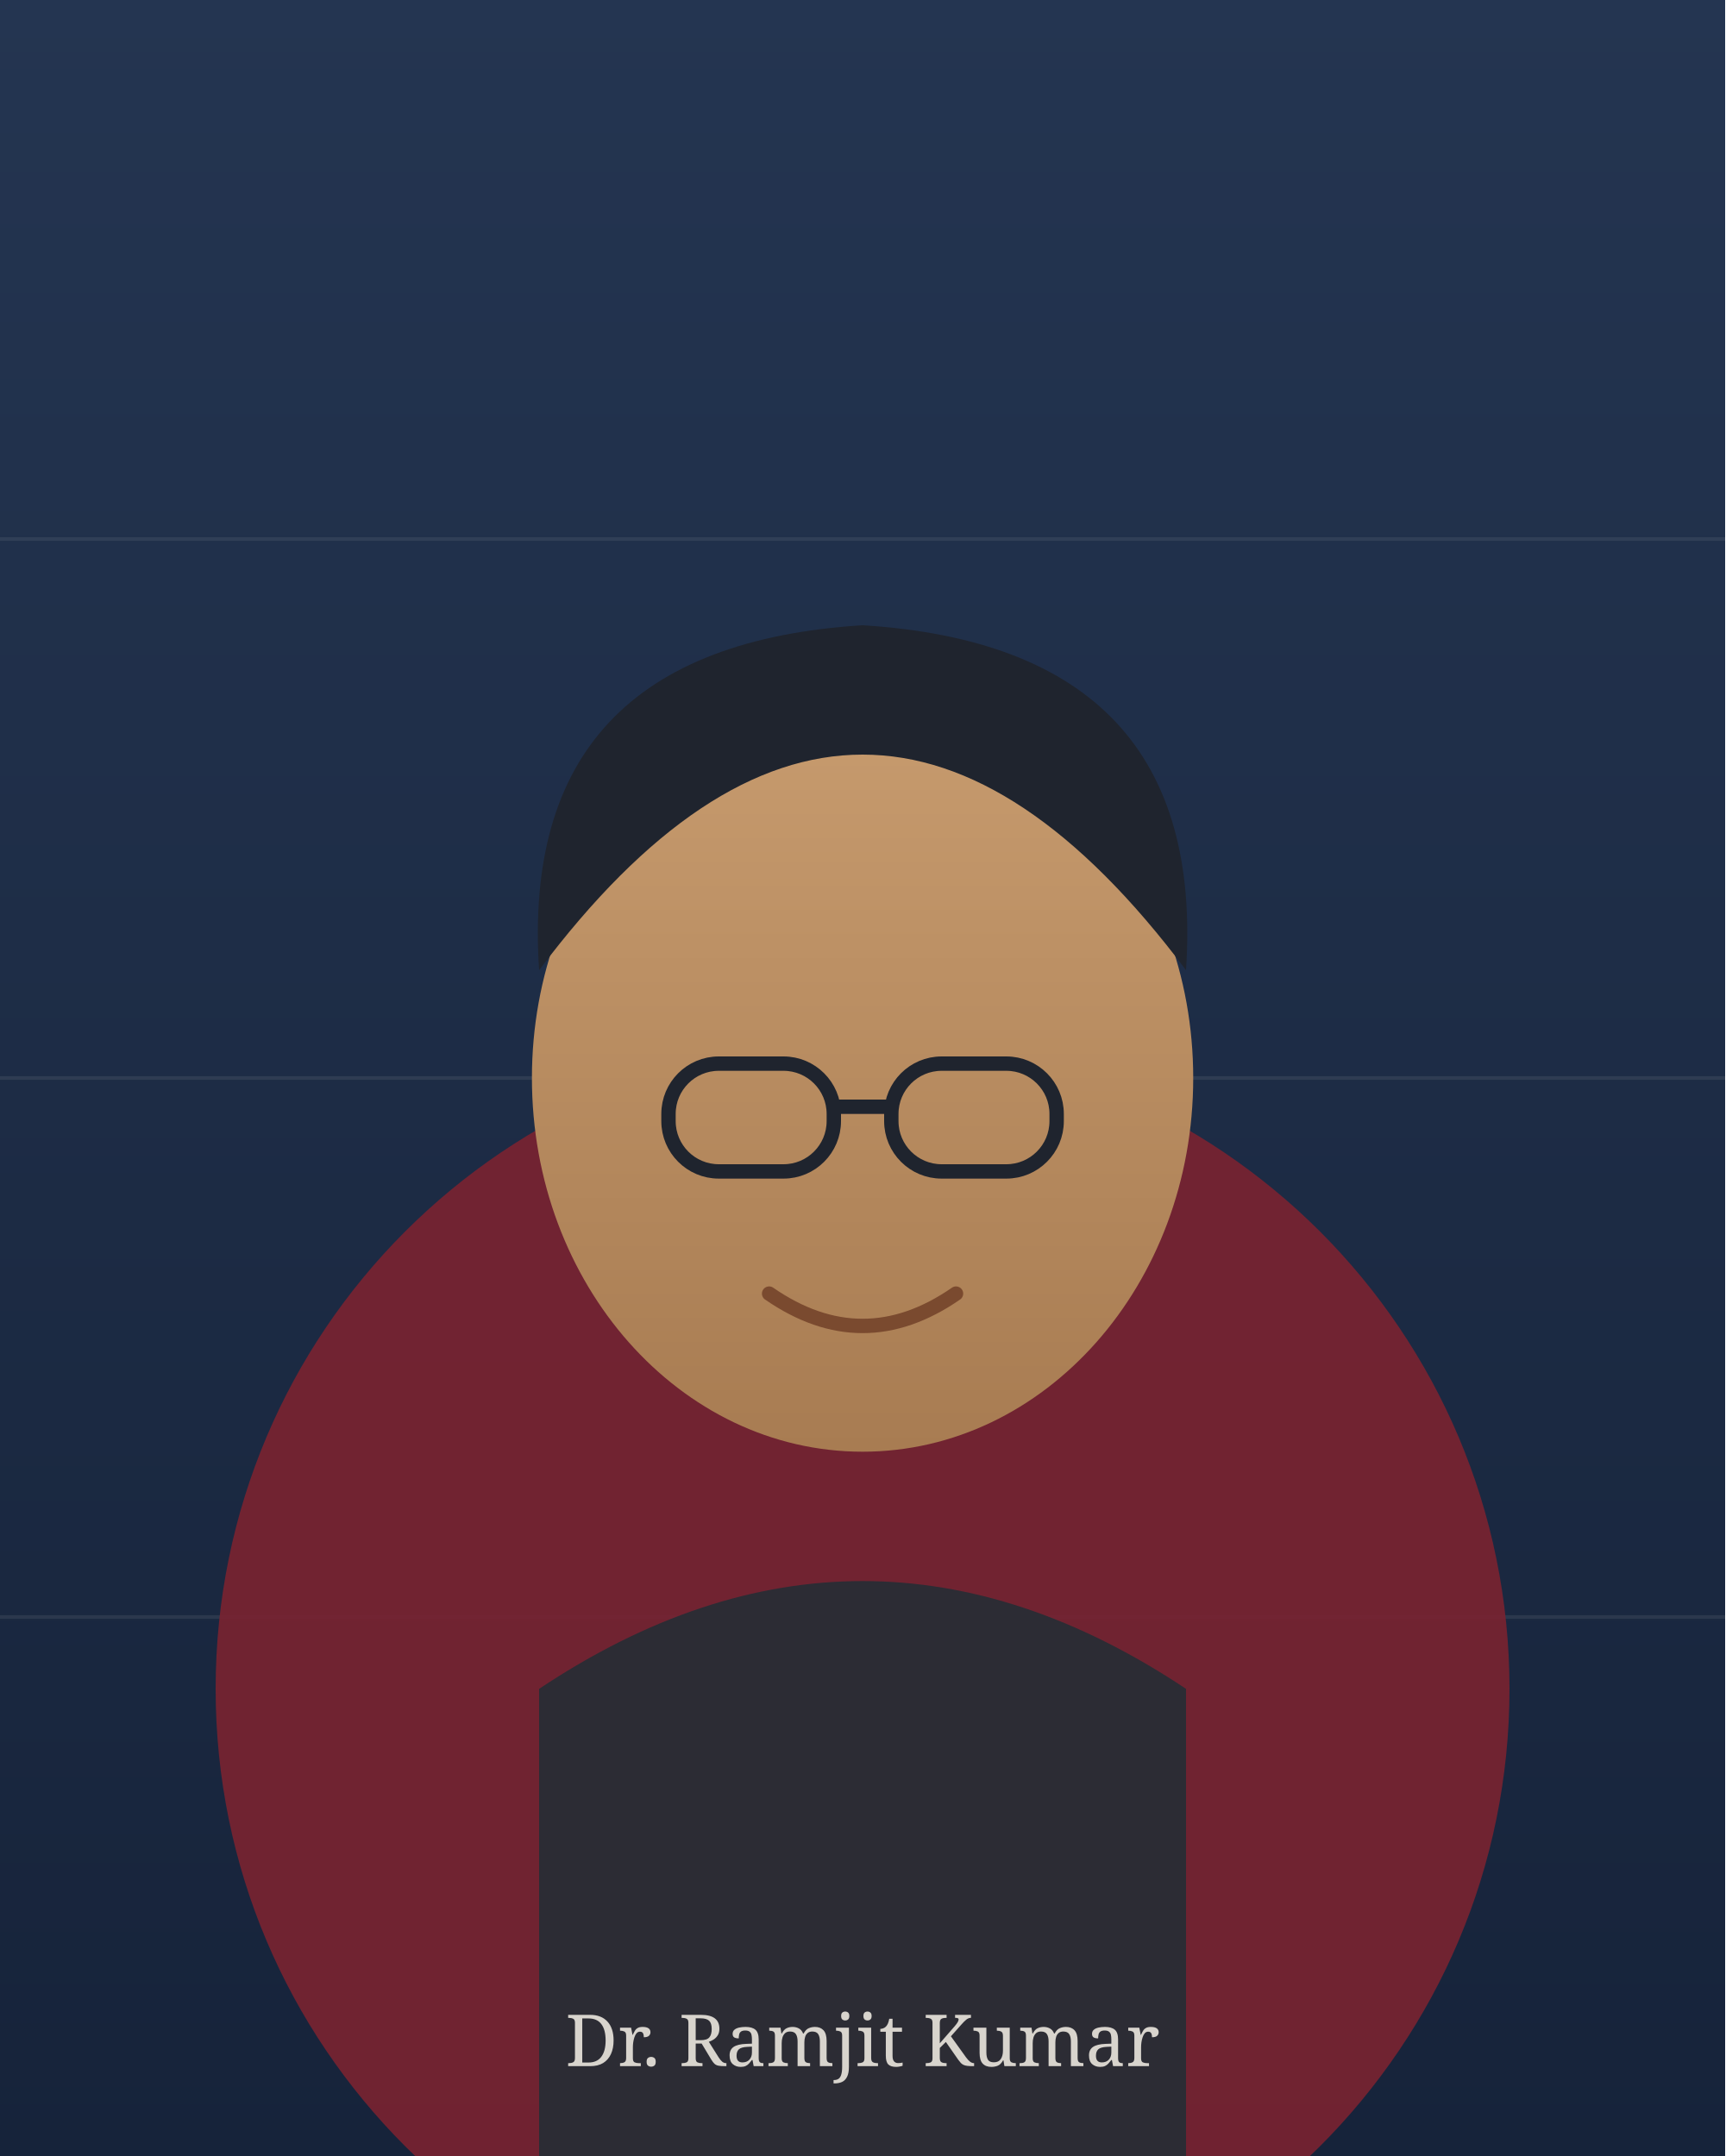
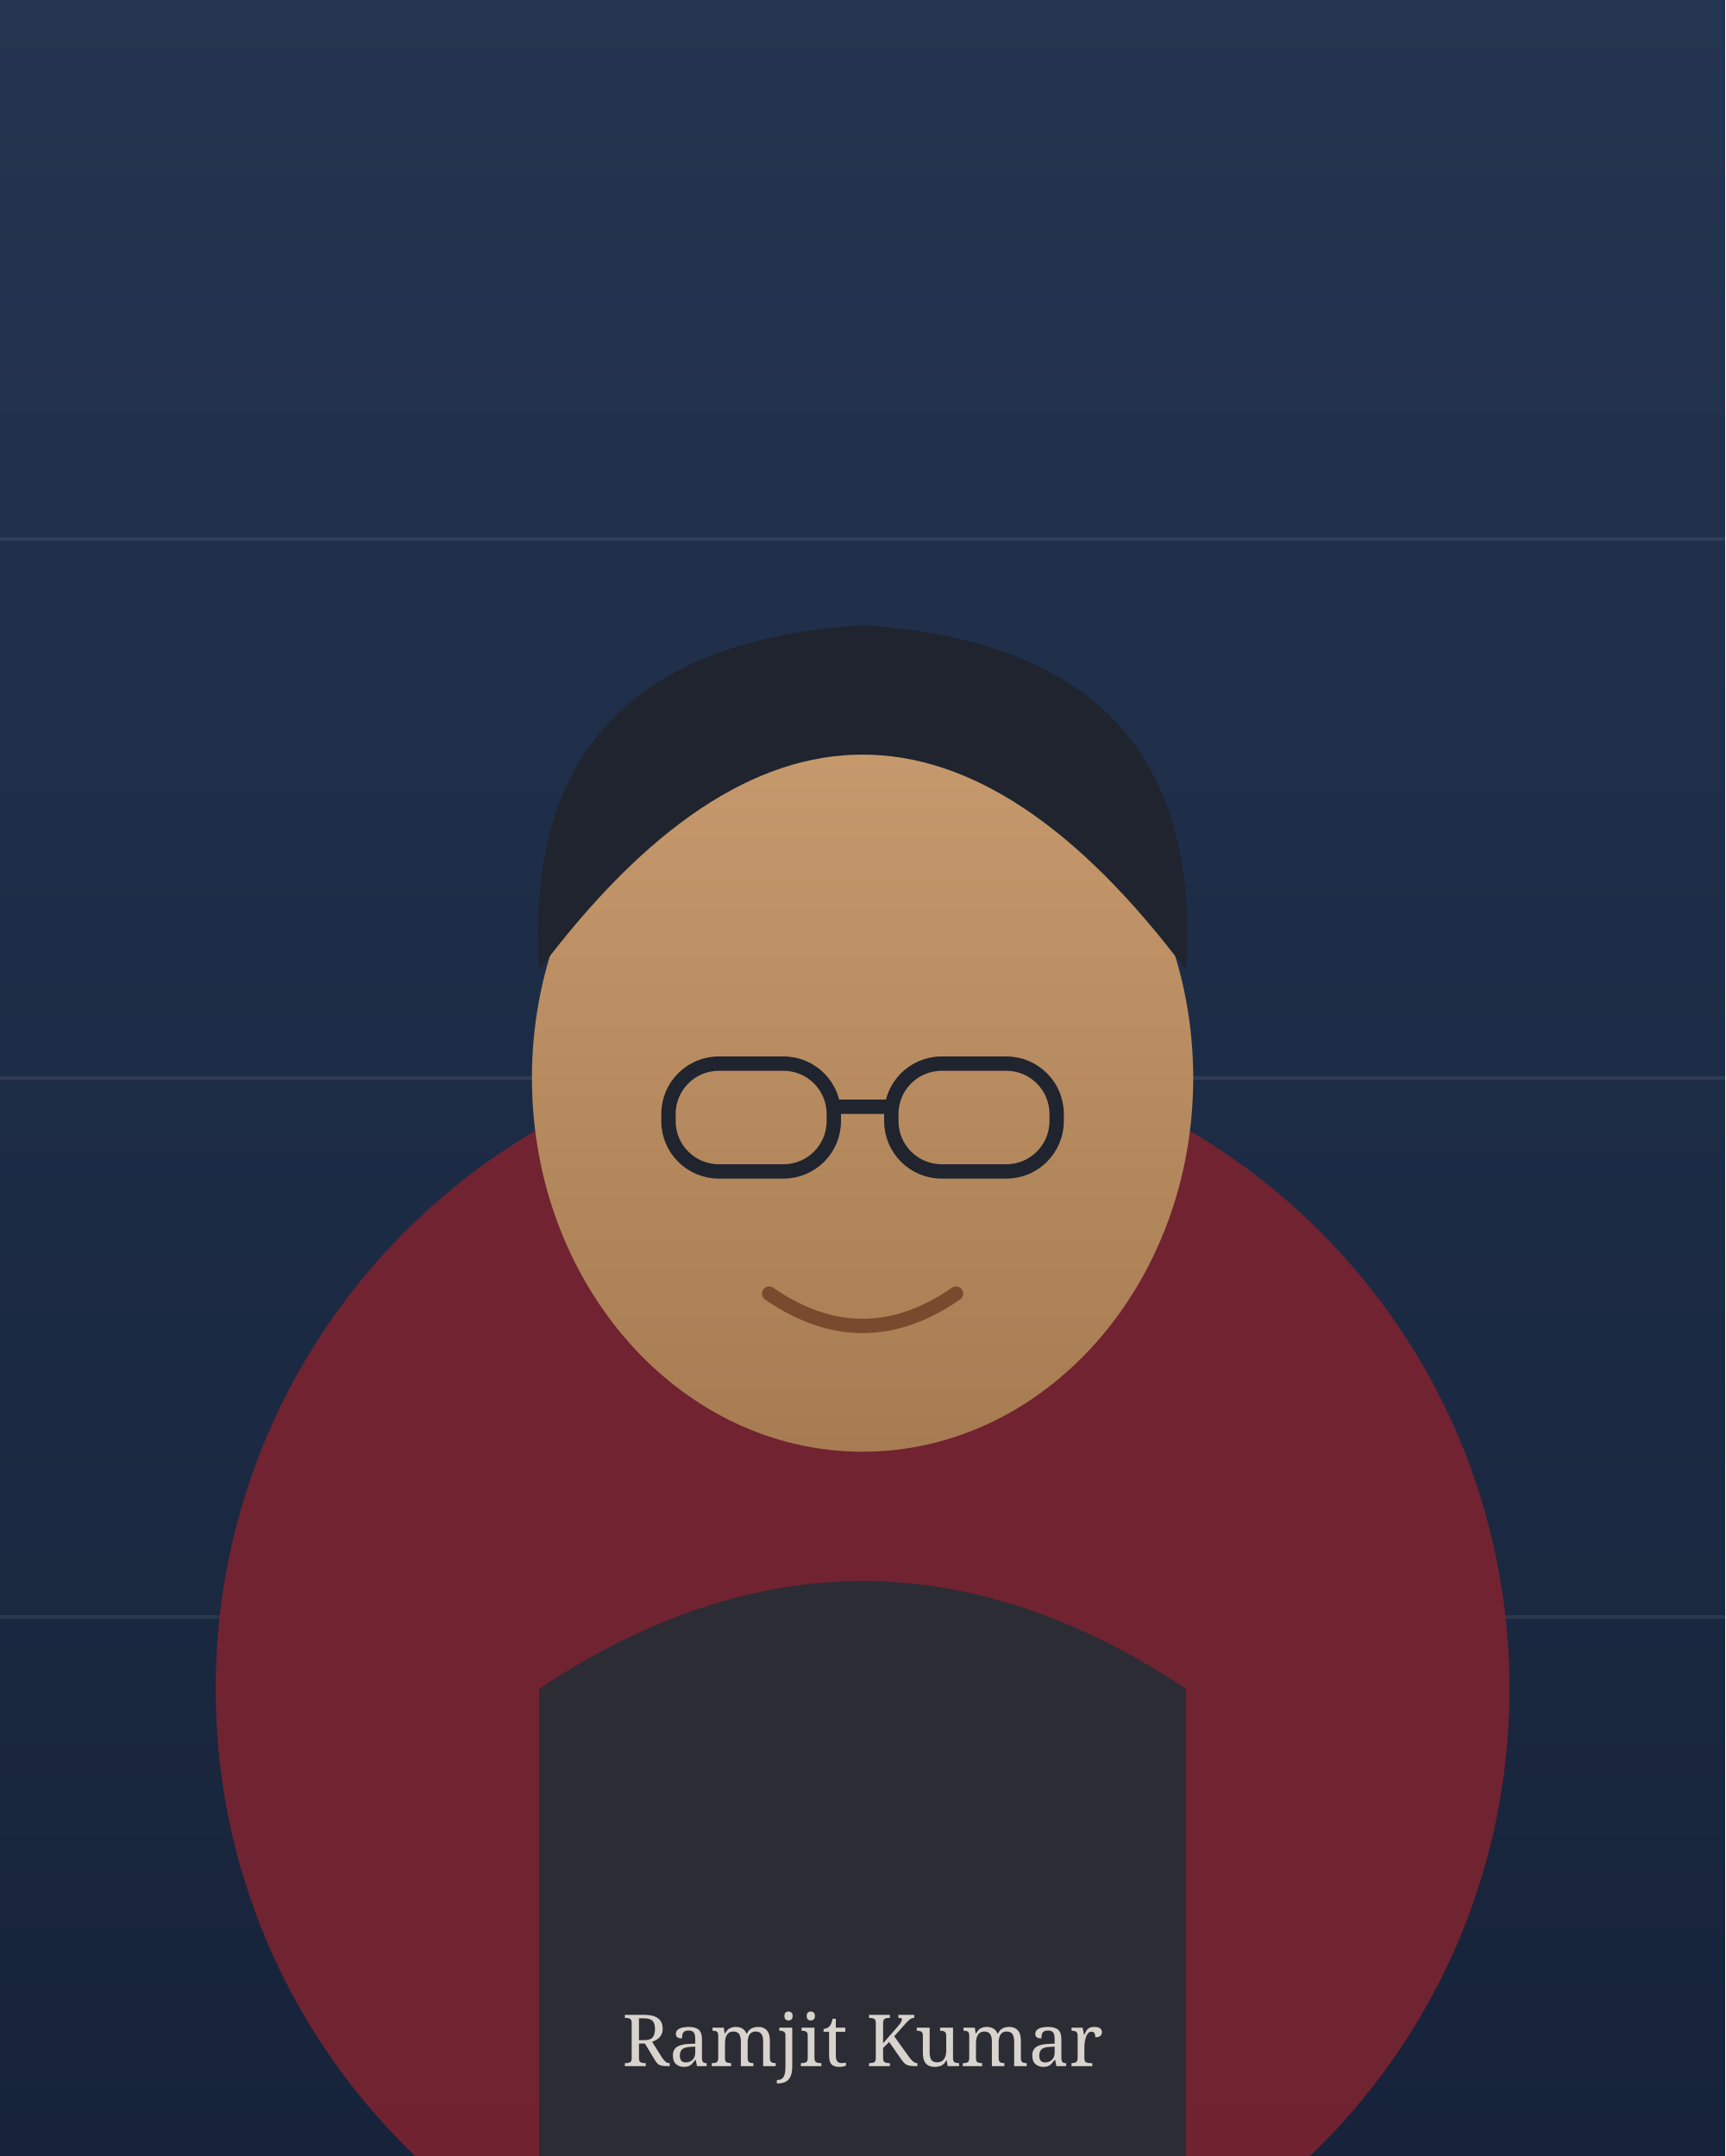
- <svg xmlns="http://www.w3.org/2000/svg" viewBox="0 0 480 600" role="img" aria-label="Portrait of Dr. Ramjit Kumar">
+ <svg xmlns="http://www.w3.org/2000/svg" viewBox="0 0 480 600" role="img" aria-label="Portrait of Ramjit Kumar">
  <defs>
    <linearGradient id="bg" x1="0" y1="0" x2="0" y2="1">
      <stop offset="0" stop-color="#243551" />
      <stop offset="1" stop-color="#16233a" />
    </linearGradient>
    <linearGradient id="sk" x1="0" y1="0" x2="0" y2="1">
      <stop offset="0" stop-color="#c79b6e" />
      <stop offset="1" stop-color="#a87c52" />
    </linearGradient>
  </defs>
  <rect width="480" height="600" fill="url(#bg)" />
  <g opacity="0.08" stroke="#f6f1e7" stroke-width="1">
    <line x1="0" y1="150" x2="480" y2="150" />
    <line x1="0" y1="300" x2="480" y2="300" />
    <line x1="0" y1="450" x2="480" y2="450" />
  </g>
  <circle cx="240" cy="470" r="180" fill="#7a2230" opacity="0.9" />
  <g>
    <path d="M150 470 q90 -60 180 0 v130 h-180 z" fill="#2c2c34" />
    <ellipse cx="240" cy="300" rx="92" ry="104" fill="url(#sk)" />
    <path d="M150 270 q90 -120 180 0 q6 -90 -90 -96 q-96 6 -90 96z" fill="#1f242e" />
    <rect x="186" y="296" width="46" height="30" rx="14" fill="none" stroke="#1f242e" stroke-width="4" />
    <rect x="248" y="296" width="46" height="30" rx="14" fill="none" stroke="#1f242e" stroke-width="4" />
    <line x1="232" y1="308" x2="248" y2="308" stroke="#1f242e" stroke-width="4" />
    <path d="M214 360 q26 18 52 0" fill="none" stroke="#7a4a2f" stroke-width="4" stroke-linecap="round" />
  </g>
-   <text x="240" y="575" text-anchor="middle" font-family="Georgia, serif" font-size="20" fill="#f6f1e7" opacity="0.85">Dr. Ramjit Kumar</text>
+   <text x="240" y="575" text-anchor="middle" font-family="Georgia, serif" font-size="20" fill="#f6f1e7" opacity="0.85">Ramjit Kumar</text>
</svg>
